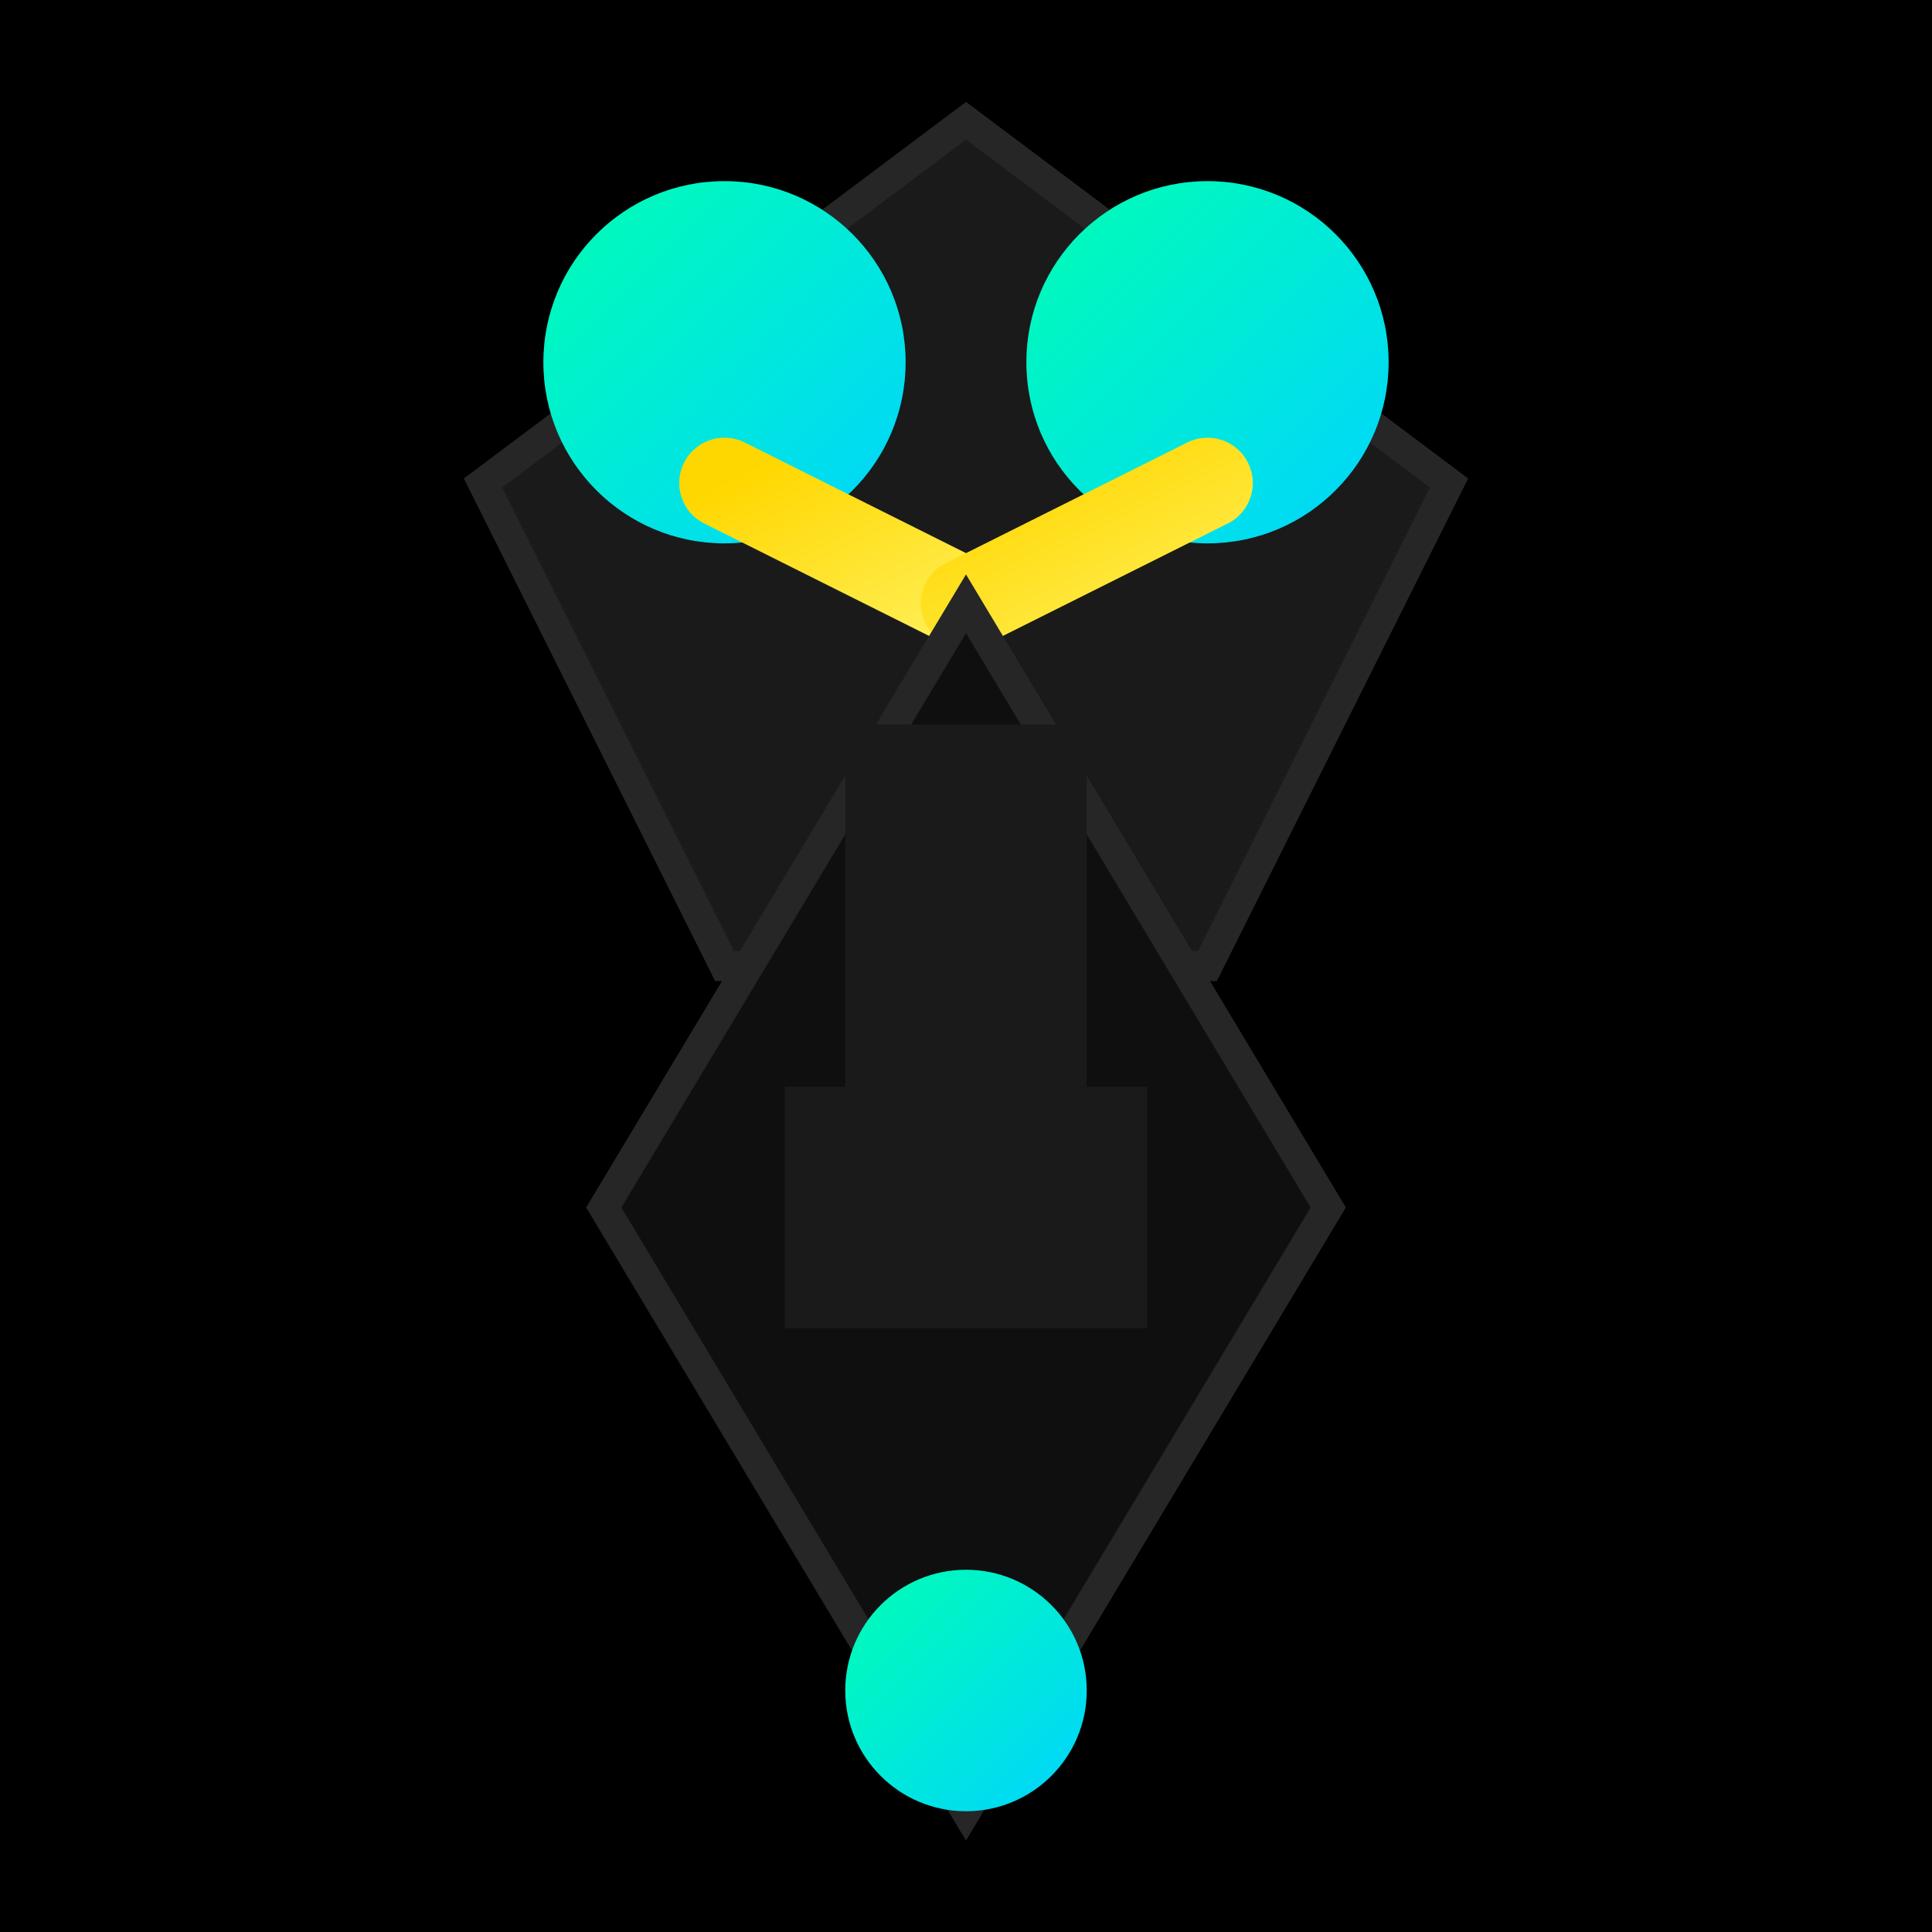
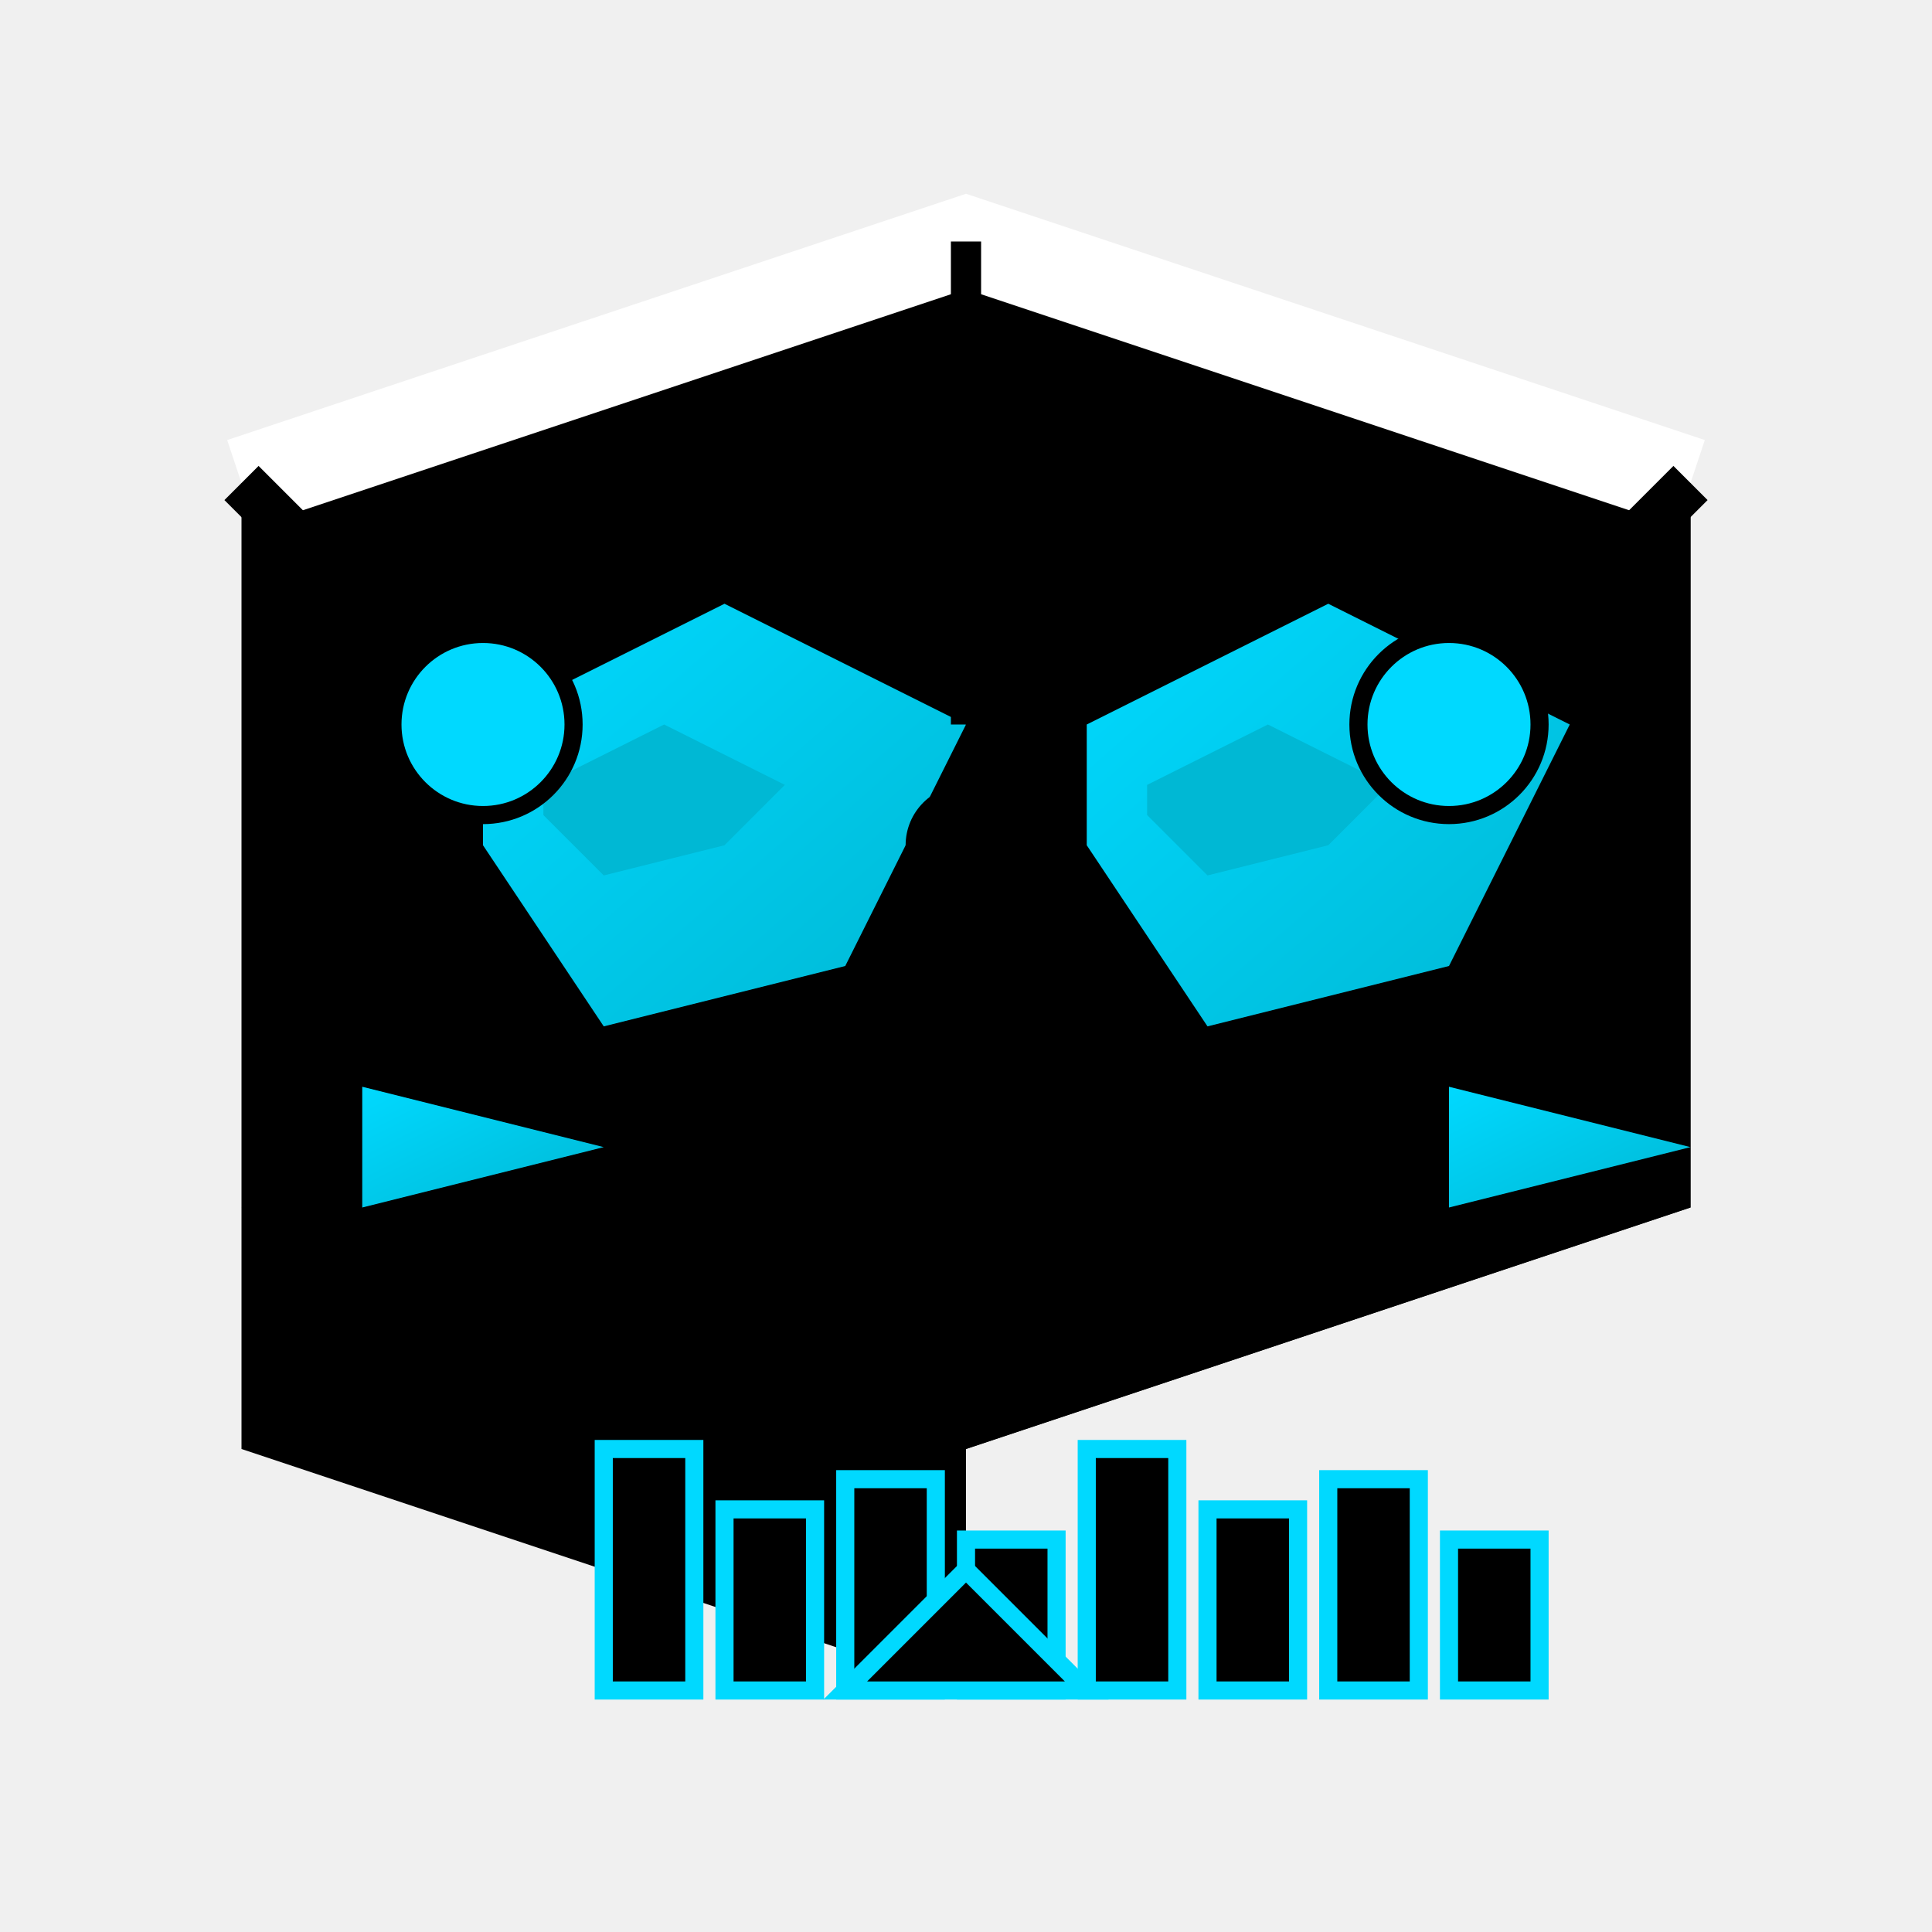
<svg xmlns="http://www.w3.org/2000/svg" width="32" height="32" viewBox="0 0 32 32" fill="none">
  <defs>
-     <linearGradient id="tealGradient" x1="0%" y1="0%" x2="100%" y2="100%">
-       <stop offset="0%" style="stop-color:#00ffb3;stop-opacity:1" />
-       <stop offset="100%" style="stop-color:#00d4ff;stop-opacity:1" />
-     </linearGradient>
-     <linearGradient id="goldGradient" x1="0%" y1="0%" x2="100%" y2="100%">
-       <stop offset="0%" style="stop-color:#ffd700;stop-opacity:1" />
-       <stop offset="100%" style="stop-color:#ffed4e;stop-opacity:1" />
+     <linearGradient id="tealGrad" x1="0%" y1="0%" x2="100%" y2="100%">
+       <stop offset="0%" style="stop-color:#00D9FF;stop-opacity:1" />
+       <stop offset="100%" style="stop-color:#00B8D4;stop-opacity:1" />
    </linearGradient>
  </defs>
-   <rect width="32" height="32" fill="#000000" />
-   <path d="M16 2 L8 8 L12 16 L20 16 L24 8 Z" fill="#1a1a1a" stroke="#262626" stroke-width="0.5" />
-   <circle cx="12" cy="6" r="3" fill="url(#tealGradient)" />
-   <circle cx="20" cy="6" r="3" fill="url(#tealGradient)" />
-   <path d="M12 8 L16 10" stroke="url(#goldGradient)" stroke-width="1.5" stroke-linecap="round" />
-   <path d="M20 8 L16 10" stroke="url(#goldGradient)" stroke-width="1.5" stroke-linecap="round" />
-   <path d="M16 10 L10 20 L16 30 L22 20 Z" fill="#0f0f10" stroke="#262626" stroke-width="0.5" />
-   <rect x="14" y="12" width="4" height="6" fill="#1a1a1a" />
-   <rect x="13" y="18" width="6" height="4" fill="#1a1a1a" />
-   <circle cx="16" cy="28" r="2" fill="url(#tealGradient)" />
+   <path d="M4 8 L16 4 L28 8 L28 20 L16 24 L4 20 Z" fill="black" />
+   <path d="M4 8 L16 4 L28 8" stroke="white" stroke-width="1.5" fill="none" />
+   <path d="M28 8 L28 20 L16 24 L16 28 L4 24 L4 20" fill="black" />
+   <path d="M8 12 L12 10 L16 12 L14 16 L10 17 L8 14 Z" fill="url(#tealGrad)" />
+   <path d="M9 13 L11 12 L13 13 L12 14 L10 14.5 L9 13.5" fill="#00B8D4" />
+   <path d="M18 12 L22 10 L26 12 L24 16 L20 17 L18 14 Z" fill="url(#tealGrad)" />
+   <path d="M19 13 L21 12 L23 13 L22 14 L20 14.5 L19 13.5" fill="#00B8D4" />
+   <path d="M6 18 L10 19 L6 20" fill="url(#tealGrad)" />
+   <path d="M24 18 L28 19 L24 20" fill="url(#tealGrad)" />
+   <line x1="4" y1="8" x2="8" y2="12" stroke="black" stroke-width="0.8" />
+   <line x1="28" y1="8" x2="24" y2="12" stroke="black" stroke-width="0.8" />
+   <line x1="16" y1="4" x2="16" y2="12" stroke="black" stroke-width="0.5" />
+   <circle cx="8" cy="12" r="1.5" fill="#00D9FF" stroke="black" stroke-width="0.3" />
+   <circle cx="24" cy="12" r="1.5" fill="#00D9FF" stroke="black" stroke-width="0.3" />
+   <circle cx="16" cy="14" r="1" fill="black" />
+   <g transform="translate(10, 24)">
+     <rect x="0" y="0" width="1.5" height="4" fill="black" stroke="#00D9FF" stroke-width="0.3" />
+     <rect x="2" y="1" width="1.5" height="3" fill="black" stroke="#00D9FF" stroke-width="0.3" />
+     <rect x="4" y="0.5" width="1.5" height="3.5" fill="black" stroke="#00D9FF" stroke-width="0.3" />
+     <rect x="6" y="1.5" width="1.5" height="2.5" fill="black" stroke="#00D9FF" stroke-width="0.3" />
+     <rect x="8" y="0" width="1.5" height="4" fill="black" stroke="#00D9FF" stroke-width="0.3" />
+     <rect x="10" y="1" width="1.5" height="3" fill="black" stroke="#00D9FF" stroke-width="0.3" />
+     <rect x="12" y="0.5" width="1.5" height="3.5" fill="black" stroke="#00D9FF" stroke-width="0.3" />
+     <rect x="14" y="1.5" width="1.5" height="2.5" fill="black" stroke="#00D9FF" stroke-width="0.3" />
+   </g>
+   <path d="M14 28 L16 26 L18 28 Z" fill="black" stroke="#00D9FF" stroke-width="0.3" />
</svg>
